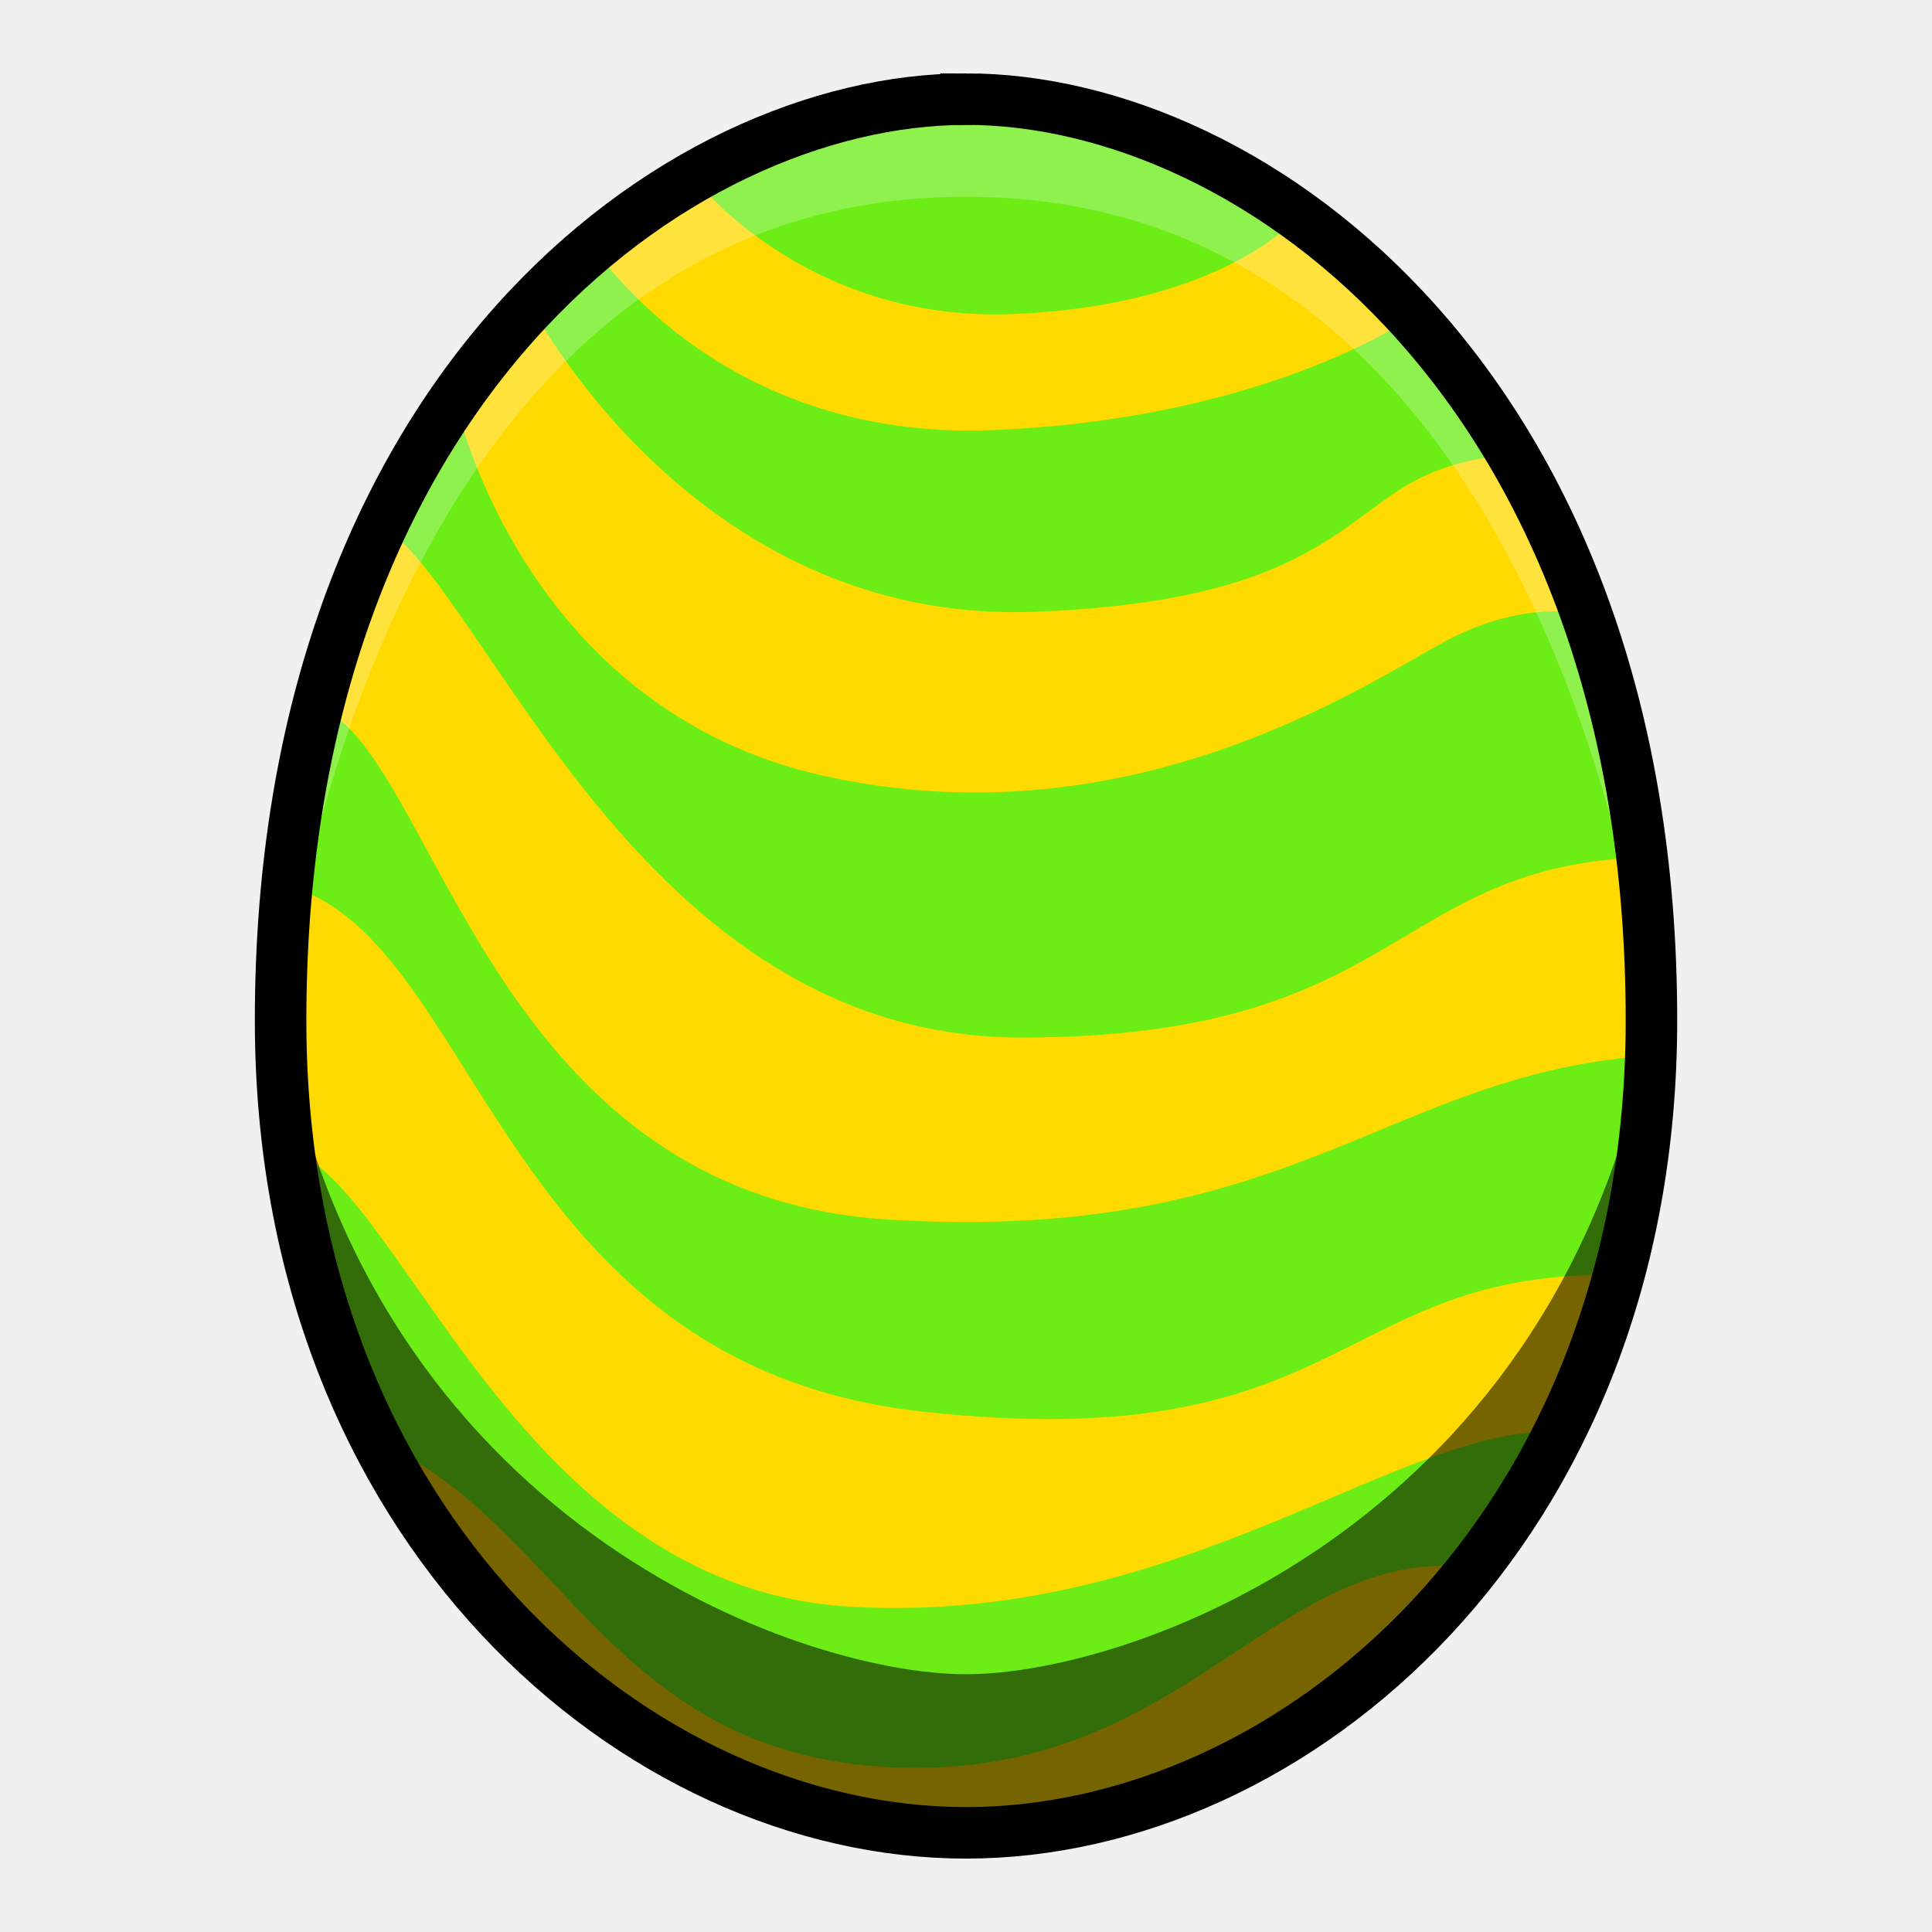
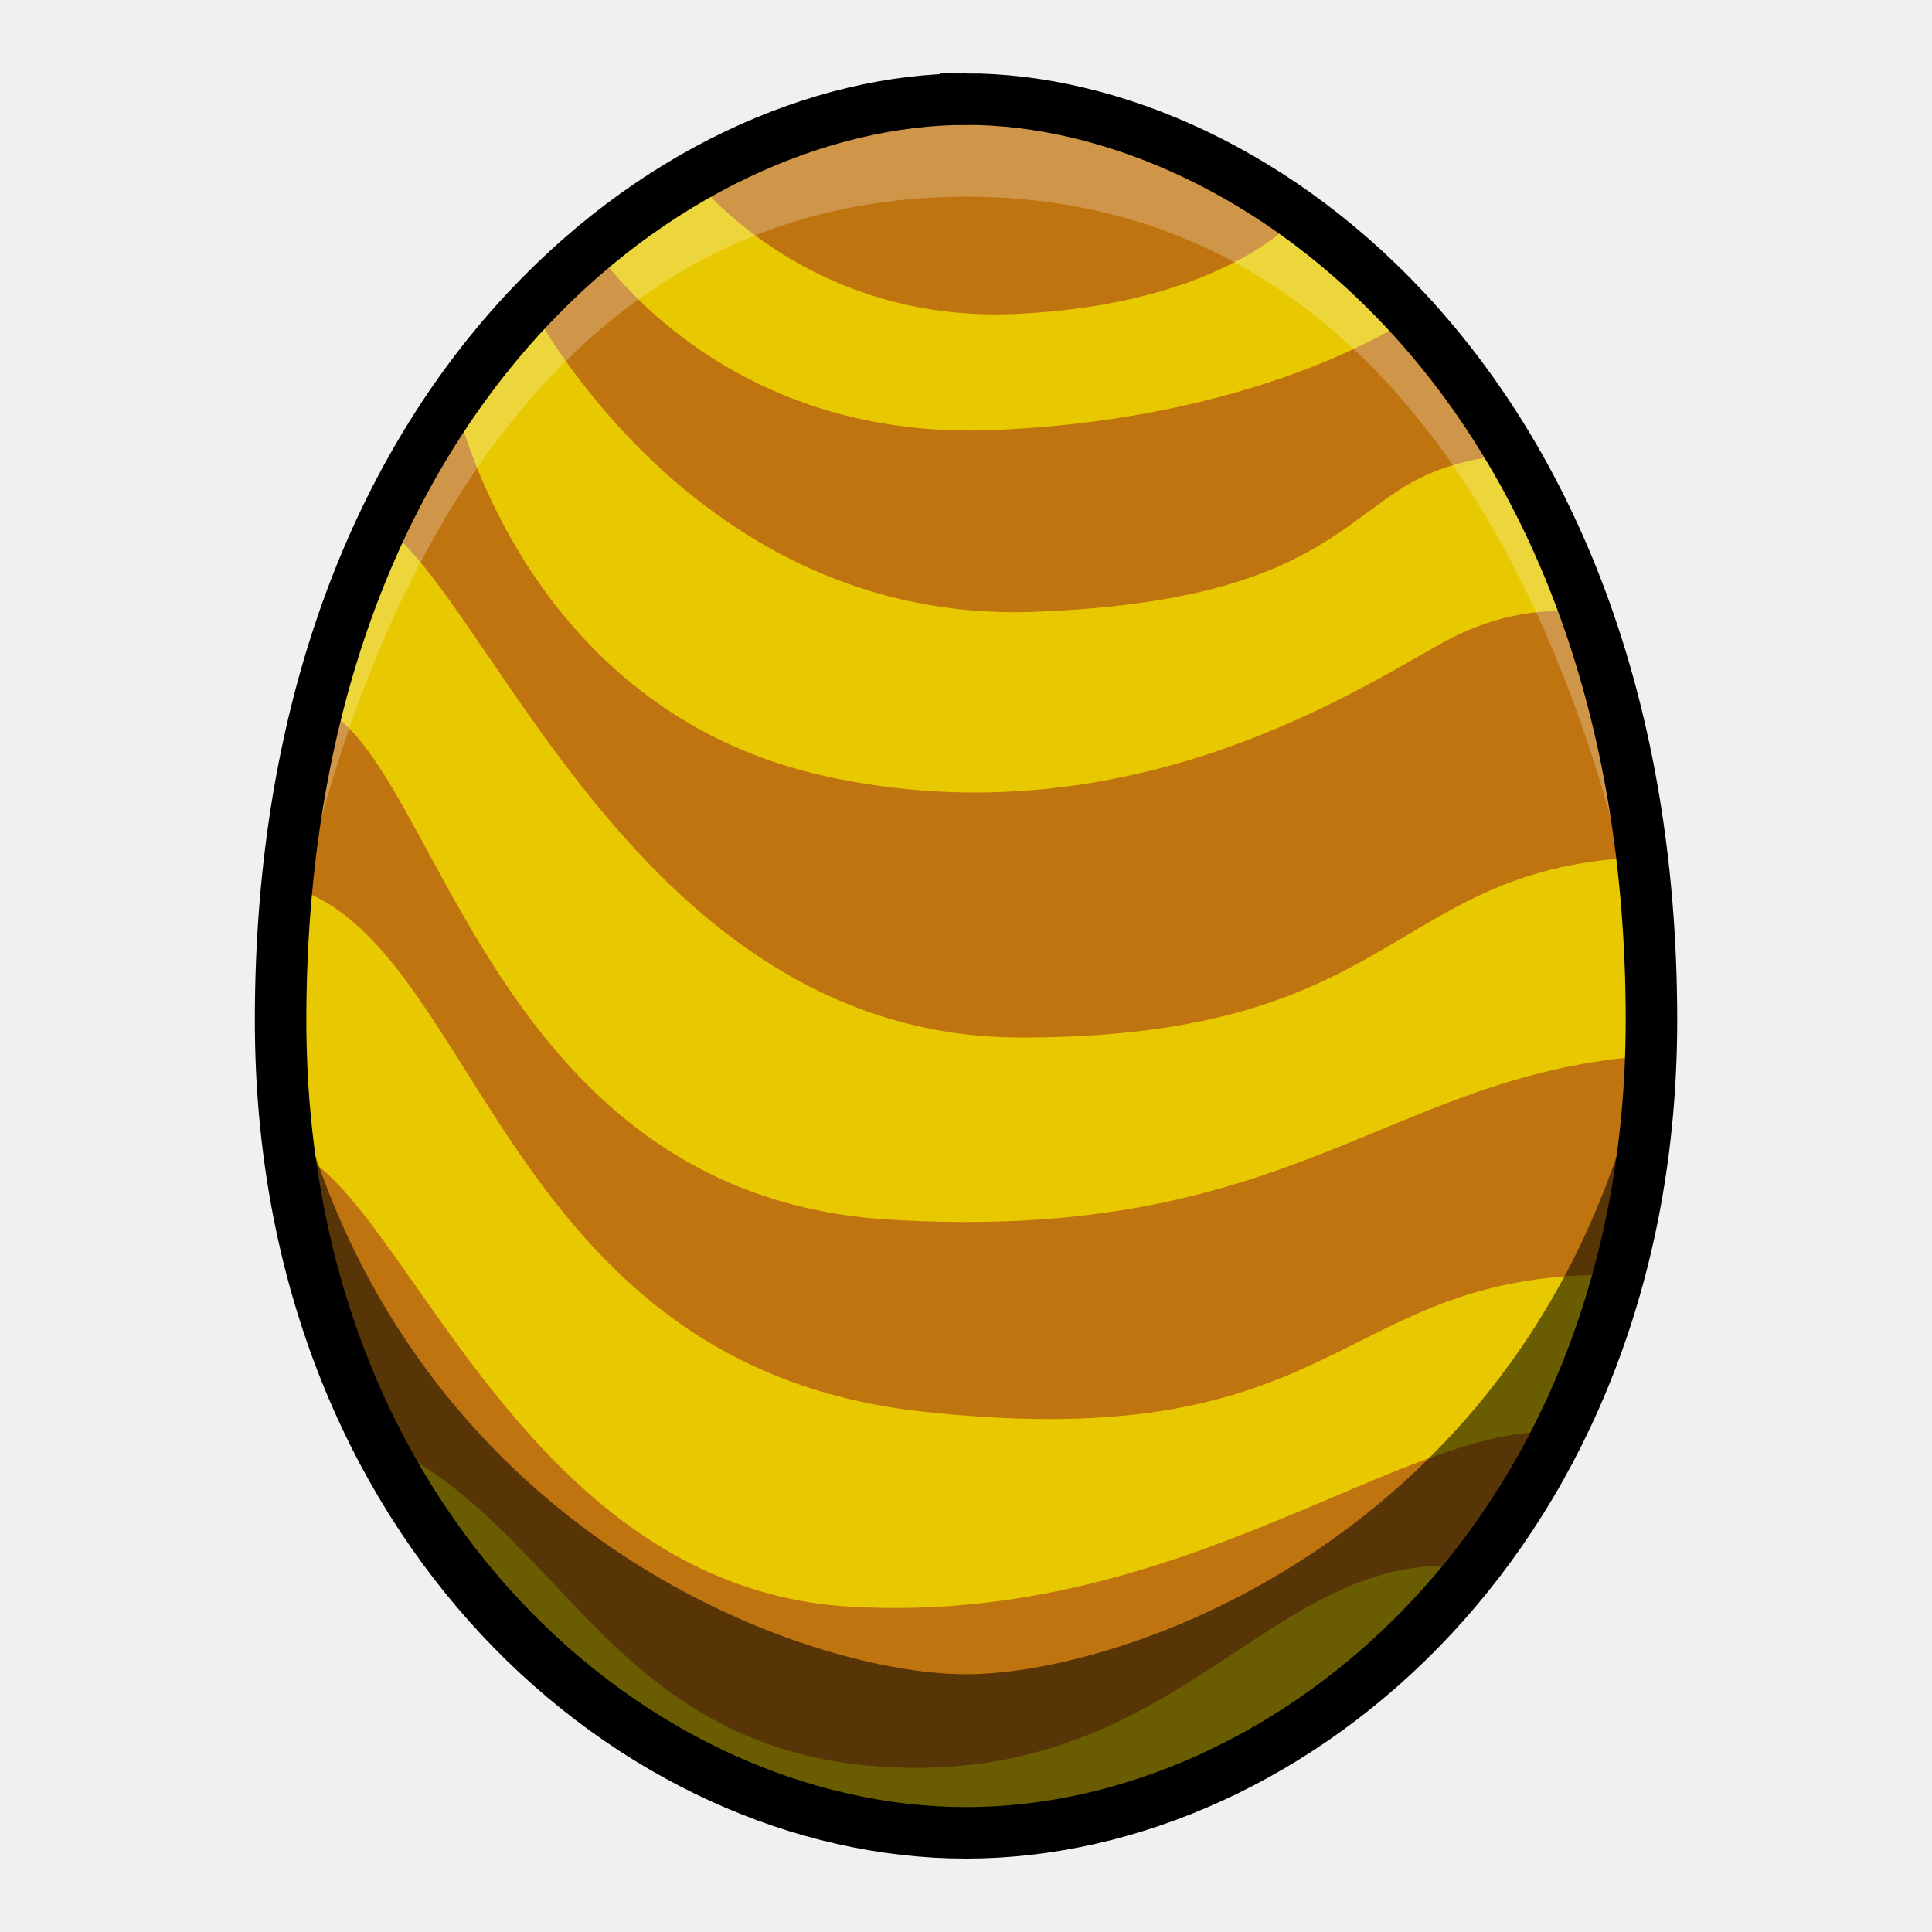
<svg xmlns="http://www.w3.org/2000/svg" viewBox="0 0 39.687 39.687">
-   <path d="M19.844 2.037c-5.953 0-14.08 5.976-14.08 18.922 0 10.441 7.34 16.691 14.08 16.691s14.08-6.25 14.08-16.691c0-12.946-8.127-18.923-14.08-18.923z" fill="#6ded16" />
-   <path d="m14.197 3.59-2.102 1.347s2.528 4.134 8.292 3.898C26.15 8.6 29.104 6.45 29.104 6.45l-2.41-2.031s-1.488 1.842-5.858 2.031c-4.37.189-6.639-2.858-6.639-2.858zm-3.33 2.623L9.355 8.244s1.346 6.331 7.606 7.702c6.26 1.37 11.056-1.866 12.71-2.764s2.93-.567 2.93-.567l-1.537-3.26s-1.219-.018-2.34.721c-1.389.916-2.441 2.305-7.487 2.492-7.016.26-10.37-6.355-10.37-6.355zm-3.071 4.536L6.48 14.497c2.472.802 3.441 10.056 11.793 10.557 8.352.501 10.223-3.04 15.702-3.374l-.134-4.076c-5.312.167-4.977 3.709-12.862 3.709-7.884 0-10.94-9.17-13.184-10.564zm-2.017 7.423.034 5.412c2.372.435 4.677 9.02 11.66 9.421 6.982.401 11.492-3.942 14.766-3.574l1.07-3.241c-5.914-.134-5.547 3.775-14.367 2.806-8.82-.969-9.12-9.955-13.163-10.824zm2.239 11.56c.902 2.672 4.911 7.918 11.825 7.918 6.915 0 10.492-5.447 10.492-5.447-4.11-.534-5.88 4.243-11.76 4.11-5.88-.134-6.915-4.778-10.557-6.582z" fill="#ffda00" />
+   <path d="M19.844 2.037c-5.953 0-14.08 5.976-14.08 18.922 0 10.441 7.34 16.691 14.08 16.691s14.08-6.25 14.08-16.691c0-12.946-8.127-18.923-14.08-18.923z" fill="#c07410" />
+   <path d="m14.197 3.59-2.102 1.347s2.528 4.134 8.292 3.898C26.15 8.6 29.104 6.45 29.104 6.45l-2.41-2.031s-1.488 1.842-5.858 2.031c-4.37.189-6.639-2.858-6.639-2.858zm-3.33 2.623L9.355 8.244s1.346 6.331 7.606 7.702c6.26 1.37 11.056-1.866 12.71-2.764s2.93-.567 2.93-.567l-1.537-3.26s-1.219-.018-2.34.721c-1.389.916-2.441 2.305-7.487 2.492-7.016.26-10.37-6.355-10.37-6.355zm-3.071 4.536L6.48 14.497c2.472.802 3.441 10.056 11.793 10.557 8.352.501 10.223-3.04 15.702-3.374l-.134-4.076c-5.312.167-4.977 3.709-12.862 3.709-7.884 0-10.94-9.17-13.184-10.564zm-2.017 7.423.034 5.412c2.372.435 4.677 9.02 11.66 9.421 6.982.401 11.492-3.942 14.766-3.574l1.07-3.241c-5.914-.134-5.547 3.775-14.367 2.806-8.82-.969-9.12-9.955-13.163-10.824zm2.239 11.56c.902 2.672 4.911 7.918 11.825 7.918 6.915 0 10.492-5.447 10.492-5.447-4.11-.534-5.88 4.243-11.76 4.11-5.88-.134-6.915-4.778-10.557-6.582z" fill="#e8c800" />
  <path d="M19.844 2.037c-8.886 0-14.08 9.48-14.08 18.922 0 0 1.718-16.918 14.08-16.918s14.08 16.918 14.08 16.918c0-9.442-5.195-18.923-14.08-18.923z" opacity=".238" fill="#fff" />
  <path d="M5.764 20.959c.25 12.682 10.938 16.691 14.08 16.691 3.141 0 13.83-4.009 14.08-16.691-1.822 10.27-10.607 13.433-14.08 13.433-3.474 0-12.258-3.164-14.08-13.433z" opacity=".541" />
  <path d="M19.844 2.037c-5.953 0-14.08 5.976-14.08 18.922 0 10.441 7.34 16.691 14.08 16.691s14.08-6.25 14.08-16.691c0-12.946-8.127-18.923-14.08-18.923z" fill="none" stroke="#000" stroke-width="1.058" />
</svg>
